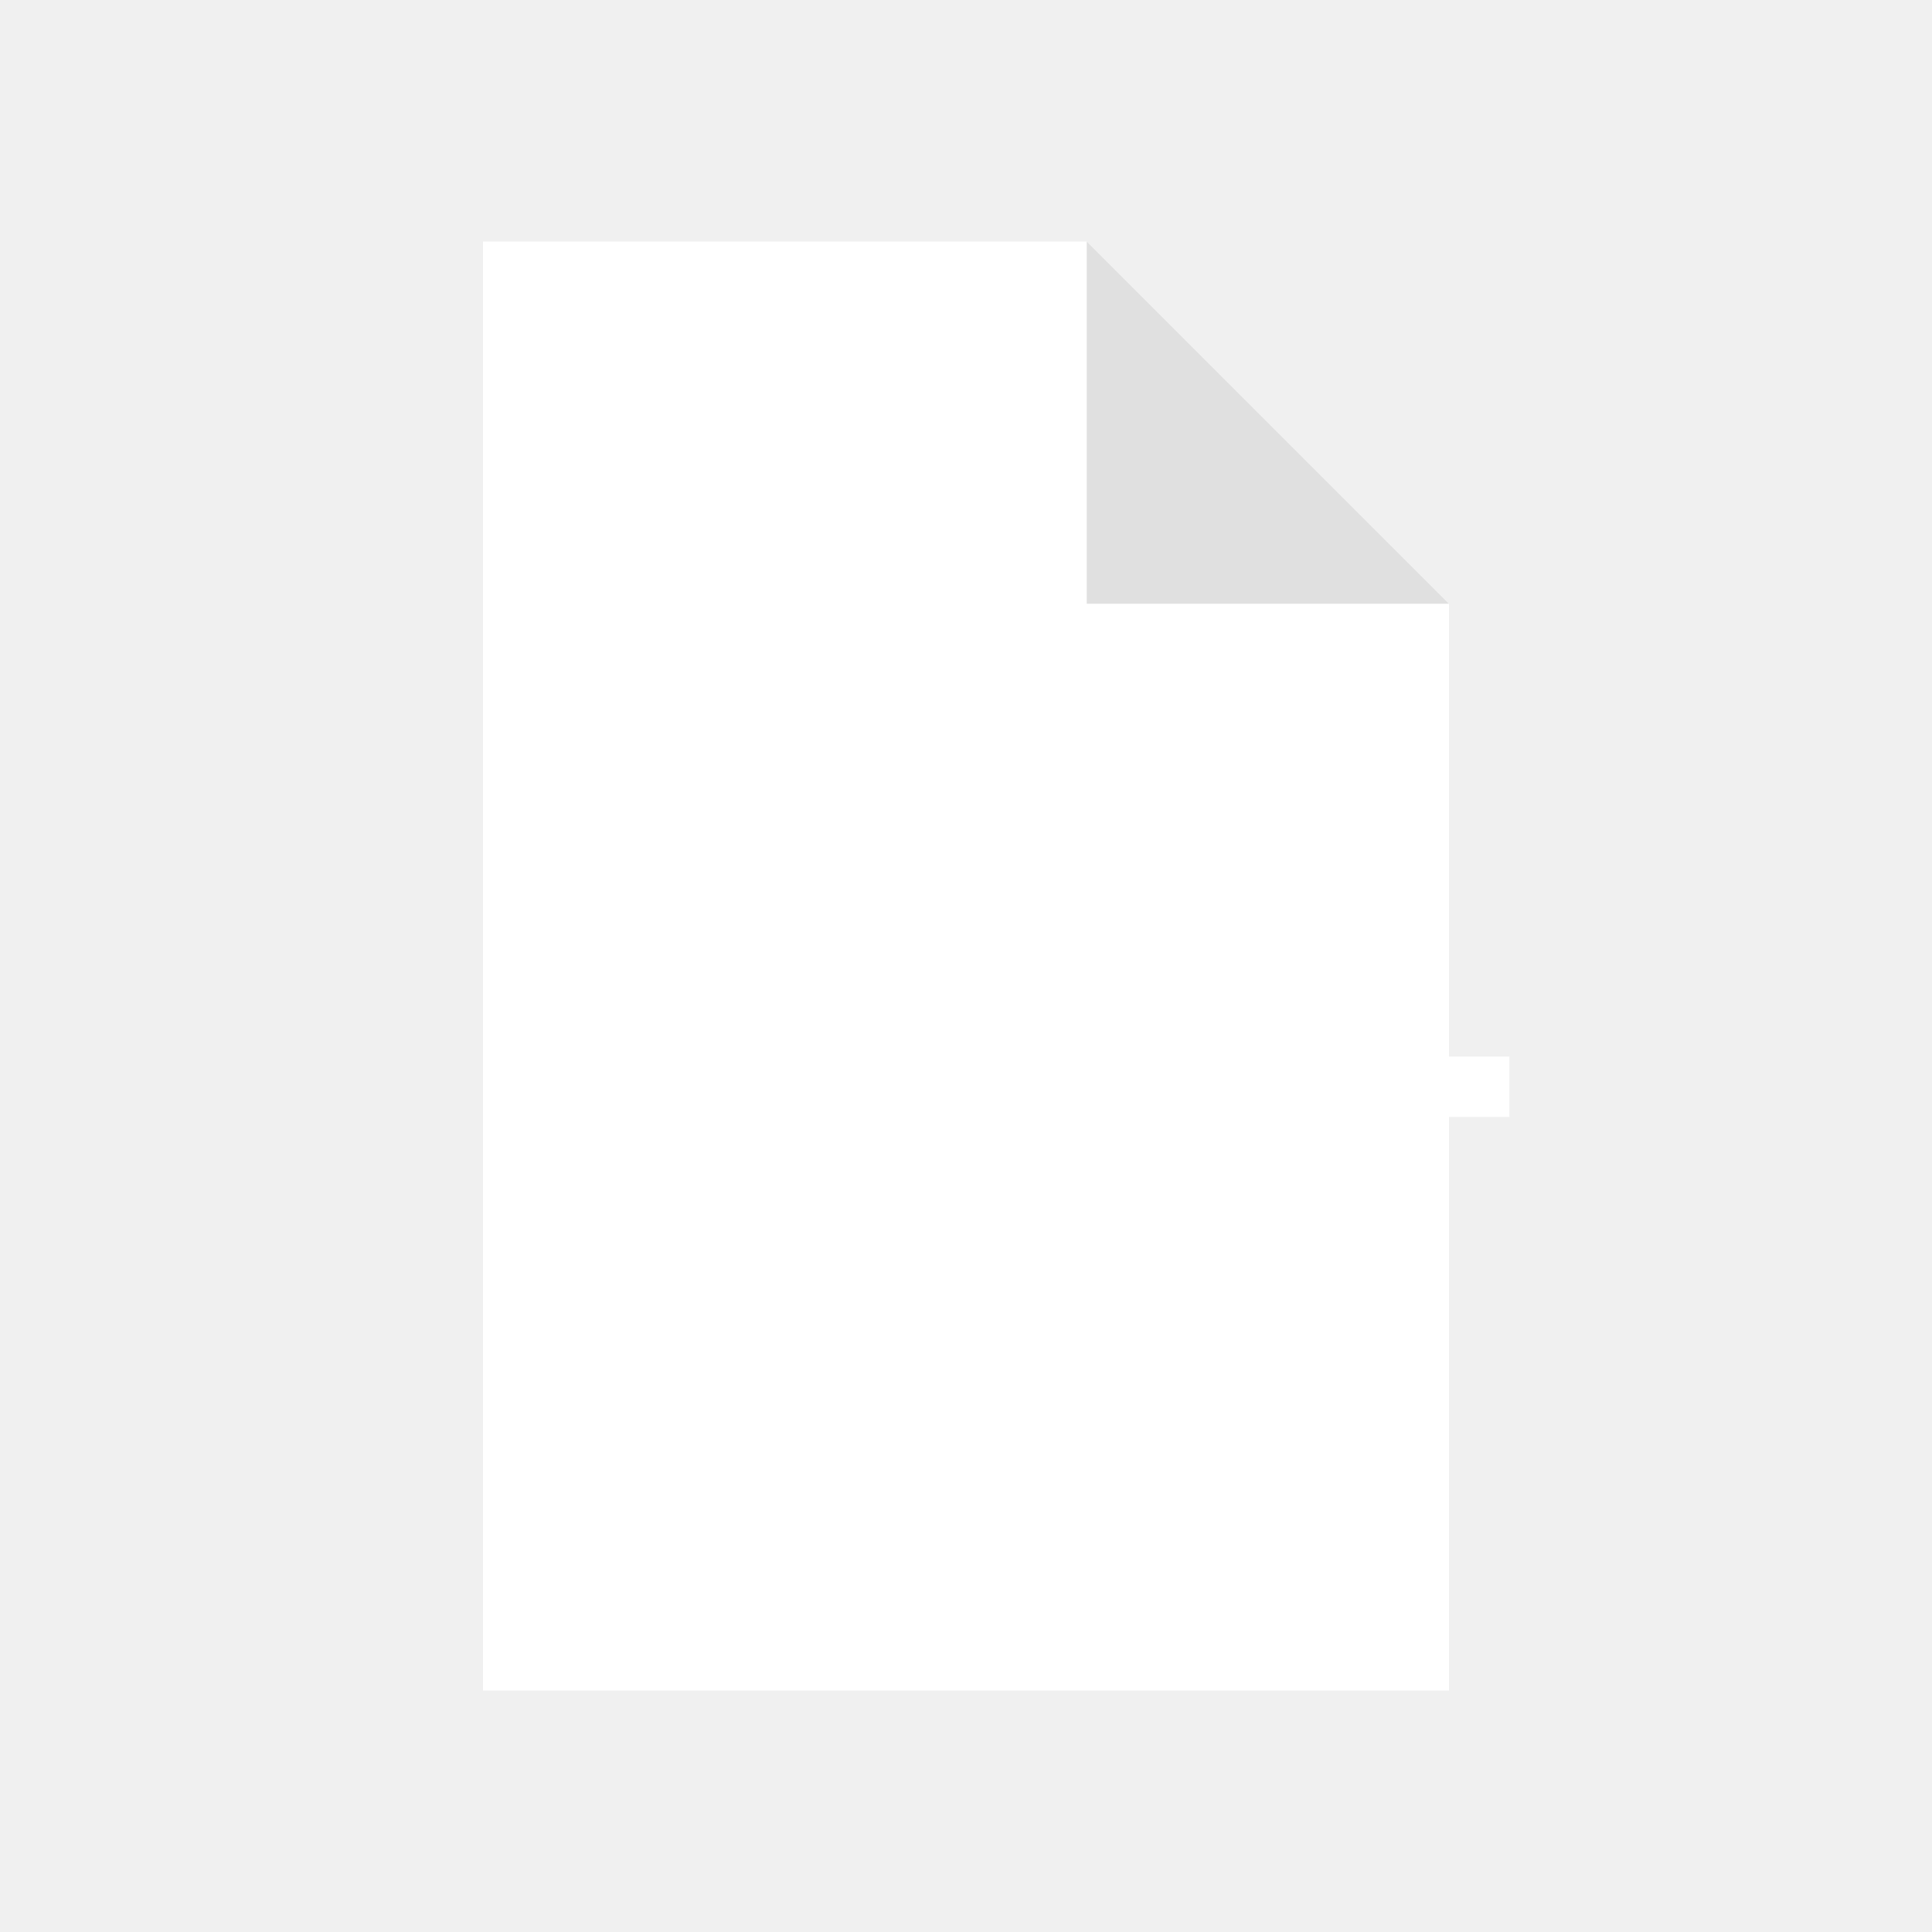
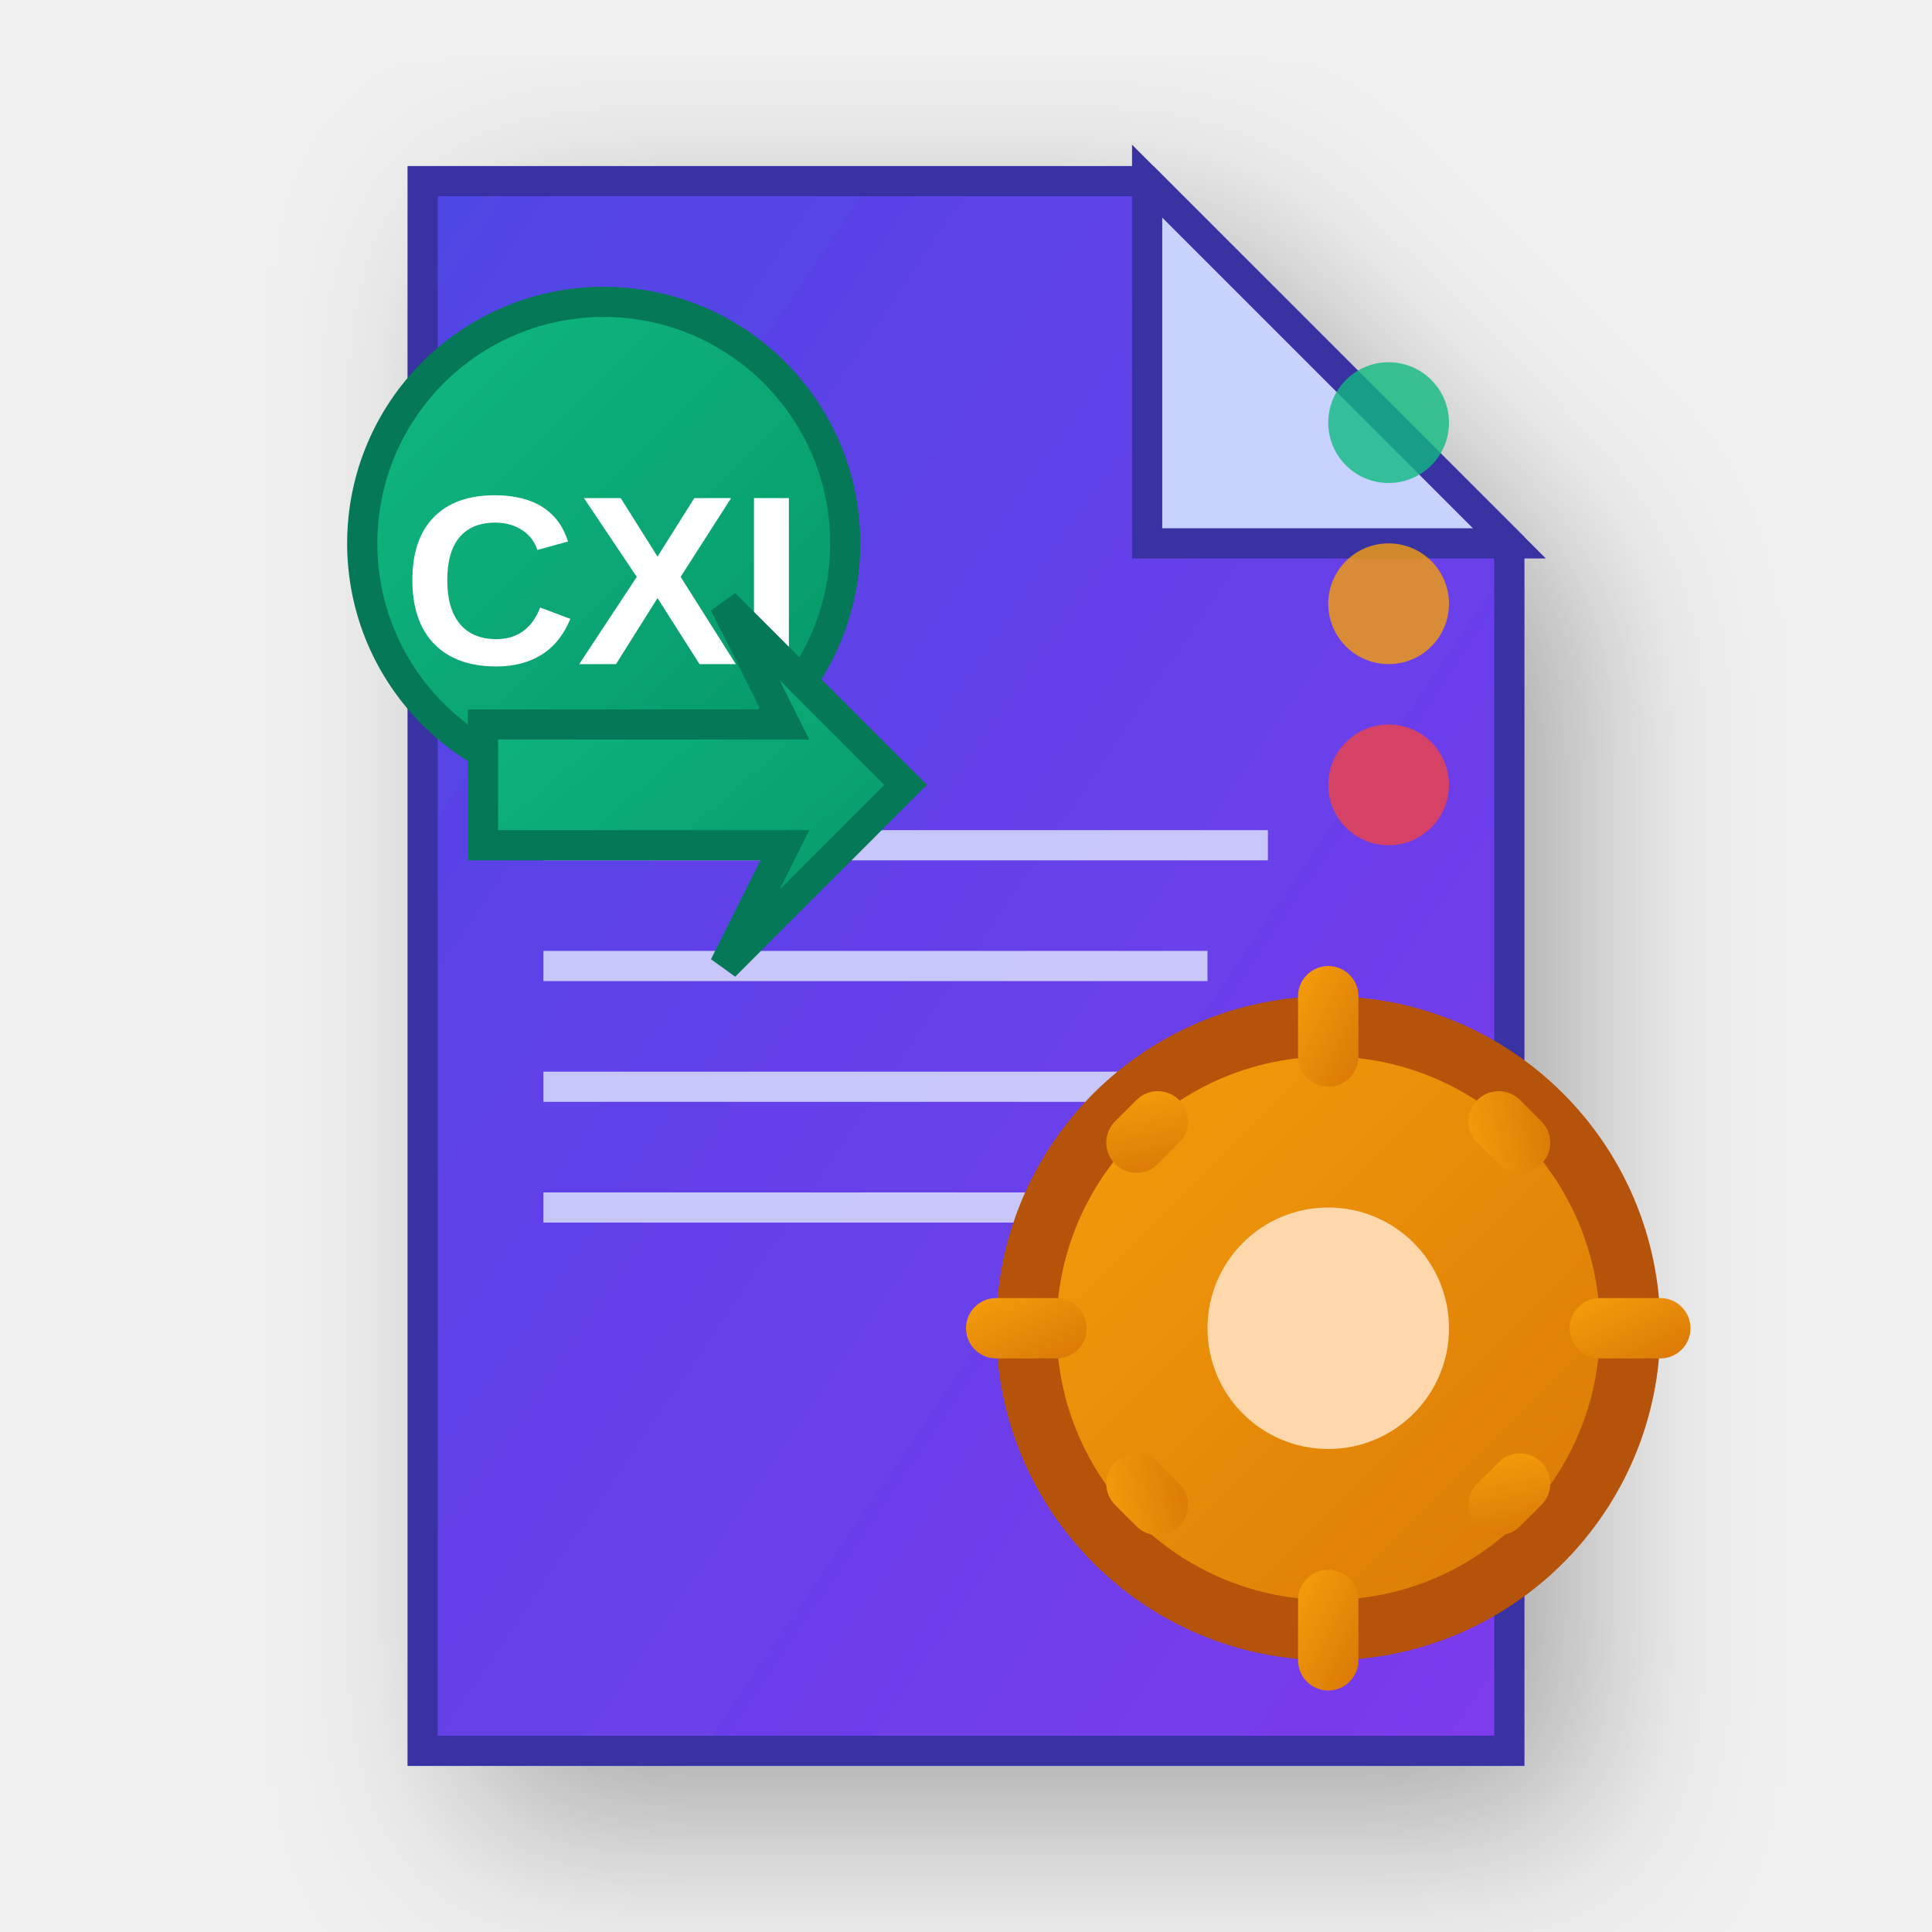
<svg xmlns="http://www.w3.org/2000/svg" width="64" height="64" viewBox="0 0 64 64">
-   <g fill="#FFF">
-     <path d="M16 8 L16 56 L48 56 L48 20 L36 8 Z" />
-     <path d="M36 8 L36 20 L48 20 Z" fill="#E0E0E0" />
-     <circle cx="32" cy="36" r="8" fill="none" stroke="#FFF" stroke-width="2" />
-     <circle cx="32" cy="36" r="3" />
-     <rect x="31" y="26" width="2" height="4" />
-     <rect x="31" y="46" width="2" height="4" />
-     <rect x="26" y="35" width="4" height="2" />
-     <rect x="46" y="35" width="4" height="2" />
-     <path d="M20 24 L28 24 L26 20 L30 26 L26 32 L28 28 L20 28 Z" />
+   <defs>
+     <linearGradient id="docGradient" x1="0%" y1="0%" x2="100%" y2="100%">
+       <stop offset="0%" style="stop-color:#4F46E5;stop-opacity:1" />
+       <stop offset="100%" style="stop-color:#7C3AED;stop-opacity:1" />
+     </linearGradient>
+     <linearGradient id="cxiGradient" x1="0%" y1="0%" x2="100%" y2="100%">
+       <stop offset="0%" style="stop-color:#10B981;stop-opacity:1" />
+       <stop offset="100%" style="stop-color:#059669;stop-opacity:1" />
+     </linearGradient>
+     <linearGradient id="gearGradient" x1="0%" y1="0%" x2="100%" y2="100%">
+       <stop offset="0%" style="stop-color:#F59E0B;stop-opacity:1" />
+       <stop offset="100%" style="stop-color:#D97706;stop-opacity:1" />
+     </linearGradient>
+     <filter id="dropShadow" x="-50%" y="-50%" width="200%" height="200%">
+       <feDropShadow dx="2" dy="2" stdDeviation="3" flood-color="#000" flood-opacity="0.3" />
+     </filter>
+   </defs>
+   <g class="document-group" filter="url(#dropShadow)">
+     <path d="M14 6 L14 58 L50 58 L50 18 L38 6 Z" fill="url(#docGradient)" stroke="#3730A3" stroke-width="1" />
+     <path d="M38 6 L38 18 L50 18 Z" fill="#C7D2FE" stroke="#3730A3" stroke-width="1" />
+   </g>
+   <g class="cxi-badge">
+     <circle cx="20" cy="18" r="8" fill="url(#cxiGradient)" stroke="#047857" stroke-width="1" />
+     <text x="20" y="22" font-family="Arial, sans-serif" font-size="8" font-weight="bold" text-anchor="middle" fill="white">CXI</text>
+   </g>
+   <g class="document-lines" stroke="#E0E7FF" stroke-width="1" opacity="0.8">
+     <line x1="18" y1="28" x2="42" y2="28" />
+     <line x1="18" y1="32" x2="40" y2="32" />
+     <line x1="18" y1="36" x2="44" y2="36" />
+     <line x1="18" y1="40" x2="38" y2="40" />
+   </g>
+   <g class="gear-group">
+     <circle cx="44" cy="44" r="10" fill="url(#gearGradient)" stroke="#B45309" stroke-width="2" />
+     <circle cx="44" cy="44" r="4" fill="#FED7AA" />
+     <g class="gear-teeth" fill="url(#gearGradient)">
+       <rect x="43" y="32" width="2" height="4" rx="1" />
+       <rect x="43" y="52" width="2" height="4" rx="1" />
+       <rect x="32" y="43" width="4" height="2" rx="1" />
+       <rect x="52" y="43" width="4" height="2" rx="1" />
+       <rect x="37" y="36" width="2" height="3" rx="1" transform="rotate(45 38 37.5)" />
+       <rect x="49" y="48" width="2" height="3" rx="1" transform="rotate(45 50 49.5)" />
+       <rect x="49" y="36" width="2" height="3" rx="1" transform="rotate(-45 50 37.5)" />
+       <rect x="37" y="48" width="2" height="3" rx="1" transform="rotate(-45 38 49.5)" />
+     </g>
+   </g>
+   <g class="change-arrow" fill="url(#cxiGradient)" stroke="#047857" stroke-width="1">
+     <path d="M16 24 L26 24 L24 20 L30 26 L24 32 L26 28 L16 28 Z" />
+   </g>
+   <g class="status-dots">
+     <circle cx="46" cy="14" r="2" fill="#10B981" opacity="0.8" />
+     <circle cx="46" cy="20" r="2" fill="#F59E0B" opacity="0.8" />
+     <circle cx="46" cy="26" r="2" fill="#EF4444" opacity="0.8" />
  </g>
</svg>
